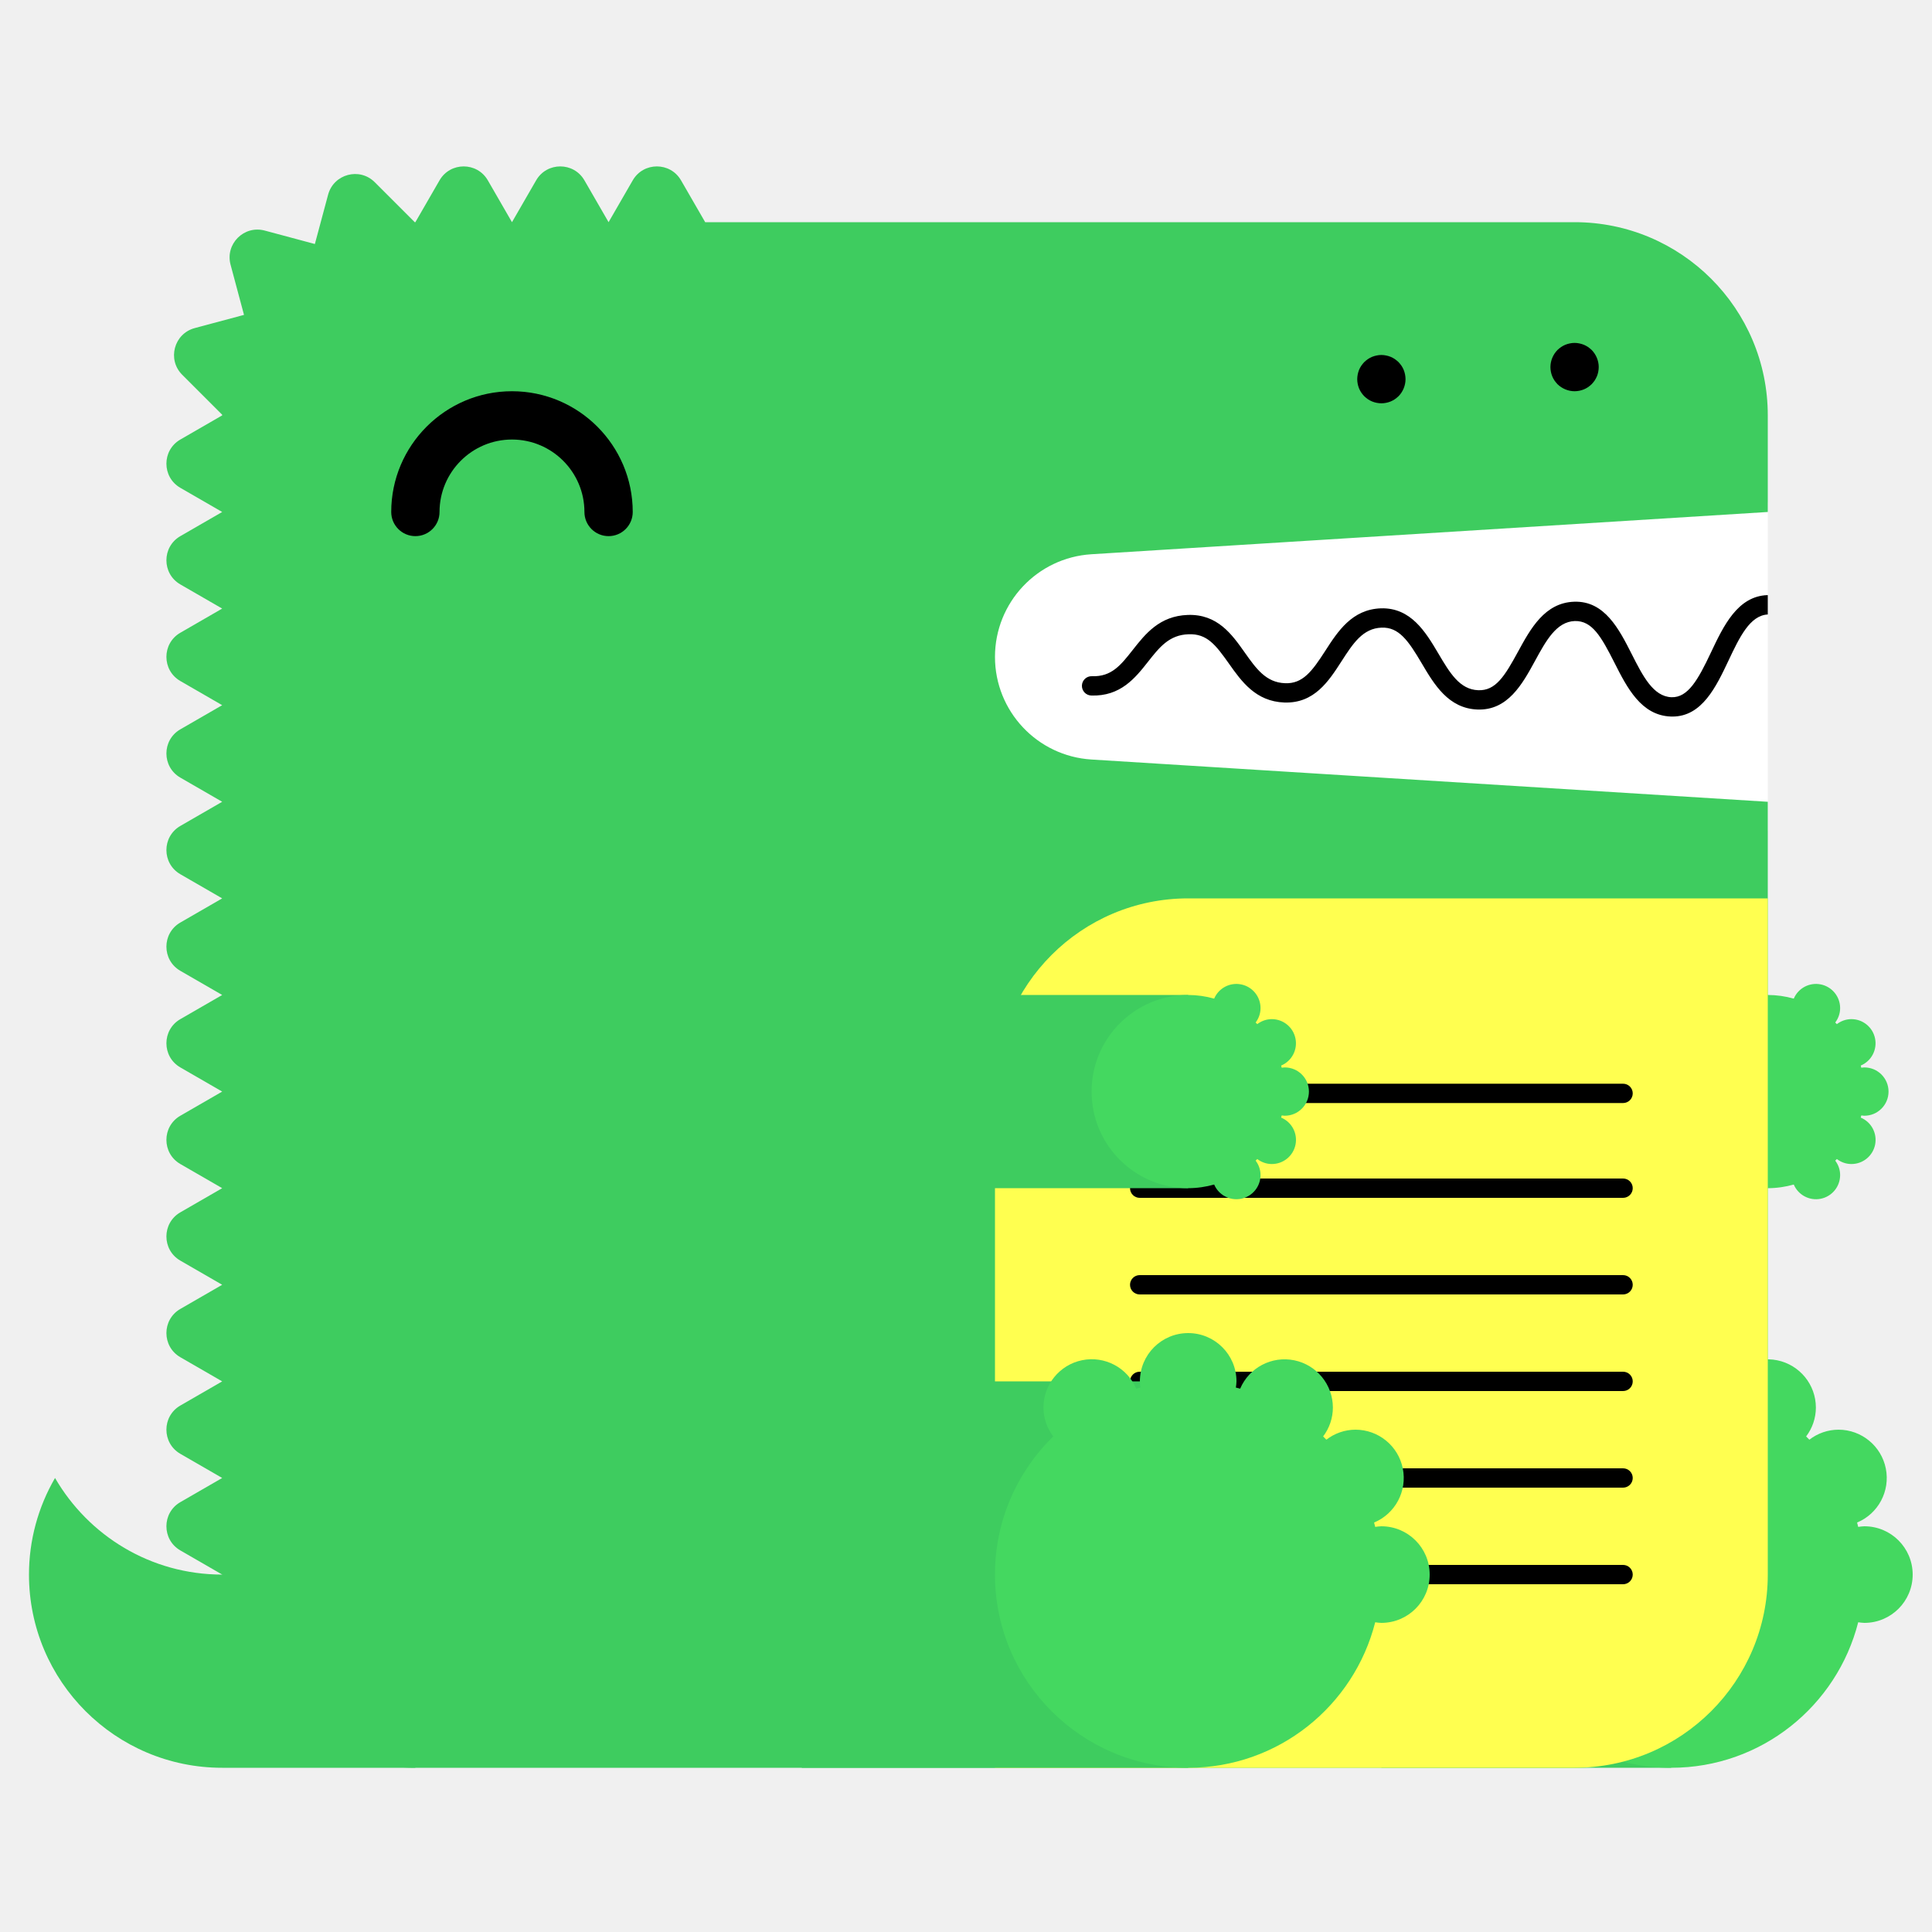
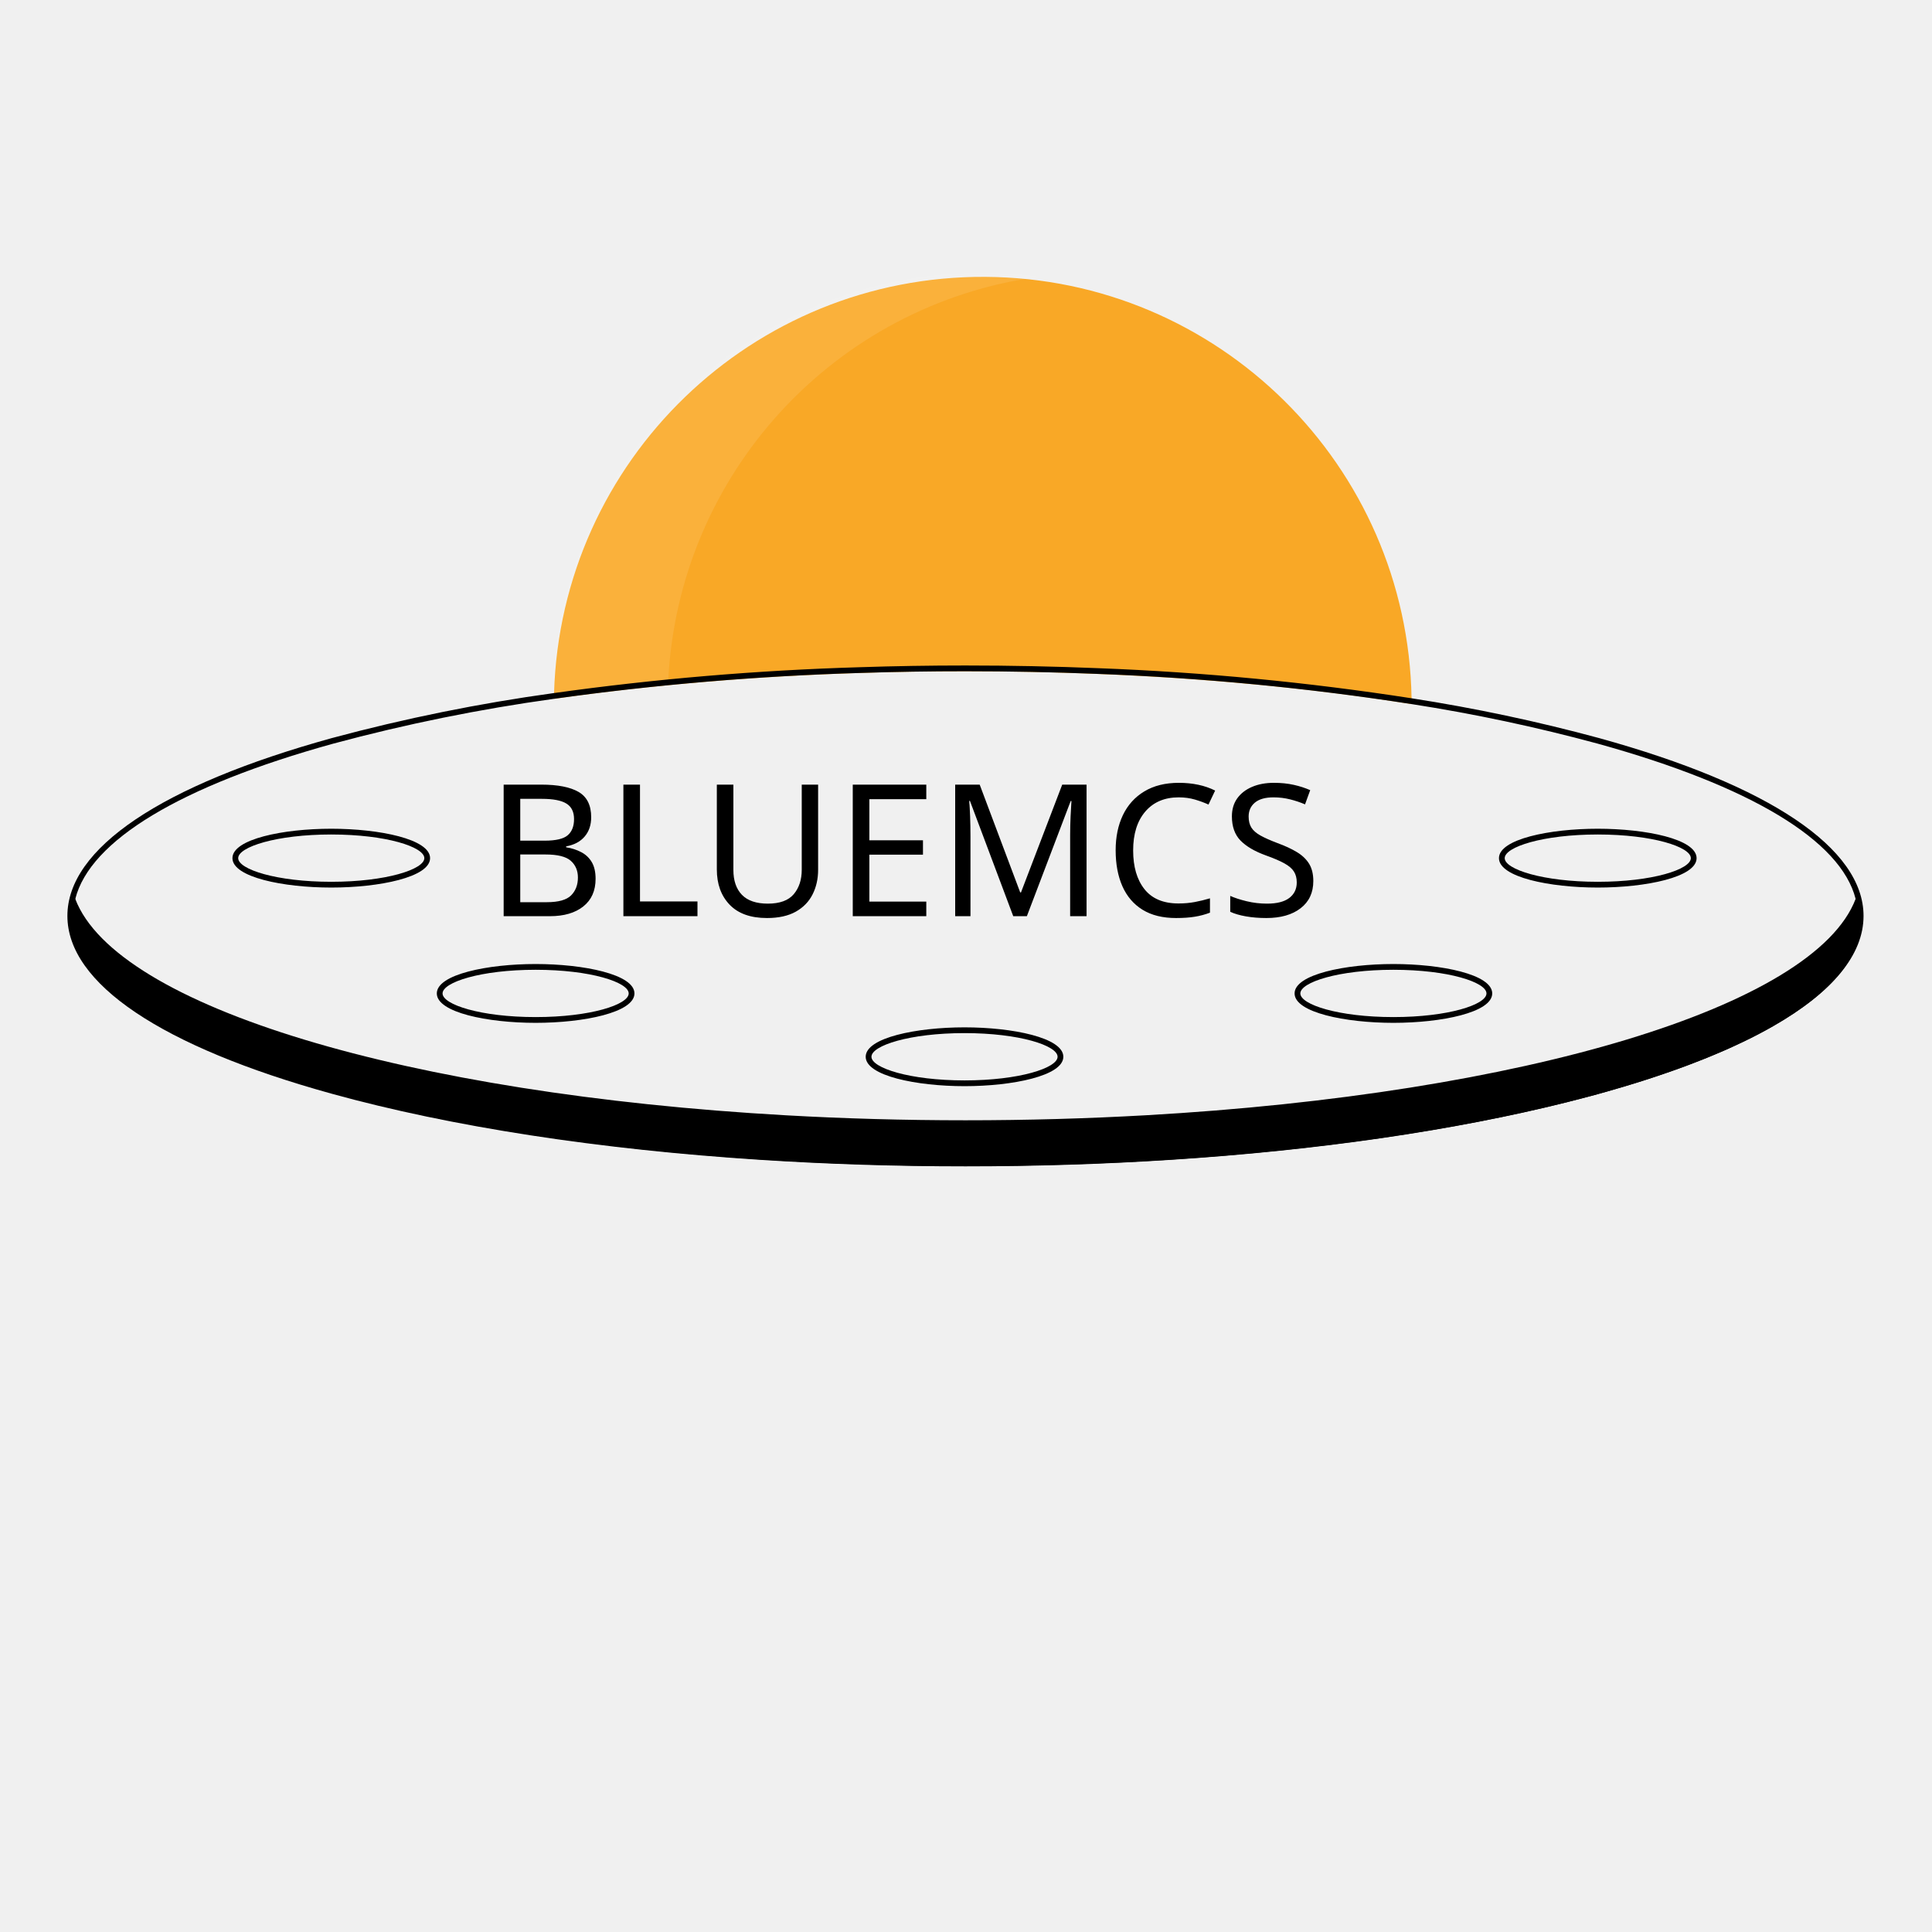
- <svg xmlns="http://www.w3.org/2000/svg" width="200" height="200" viewBox="0 0 200 200">
-   <g fill="none" fill-rule="evenodd">
-     <path fill="#FFF" d="M99 52h84v34H99z" />
-     <path d="M23 163c-7.398 0-13.843-4.027-17.303-10A19.886 19.886 0 0 0 3 163c0 11.046 8.954 20 20 20h20v-20H23z" fill="#3ECC5F" />
-     <path d="M112.98 57.376L183 53V43c0-11.046-8.954-20-20-20H73l-2.5-4.33c-1.112-1.925-3.889-1.925-5 0L63 23l-2.5-4.33c-1.111-1.925-3.889-1.925-5 0L53 23l-2.5-4.33c-1.111-1.925-3.889-1.925-5 0L43 23c-.022 0-.042.003-.065.003l-4.142-4.141c-1.57-1.571-4.252-.853-4.828 1.294l-1.369 5.104-5.192-1.392c-2.148-.575-4.111 1.389-3.535 3.536l1.39 5.193-5.102 1.367c-2.148.576-2.867 3.259-1.296 4.83l4.142 4.142c0 .021-.003.042-.003.064l-4.33 2.5c-1.925 1.111-1.925 3.889 0 5L23 53l-4.33 2.5c-1.925 1.111-1.925 3.889 0 5L23 63l-4.33 2.5c-1.925 1.111-1.925 3.889 0 5L23 73l-4.33 2.5c-1.925 1.111-1.925 3.889 0 5L23 83l-4.33 2.5c-1.925 1.111-1.925 3.889 0 5L23 93l-4.33 2.5c-1.925 1.111-1.925 3.889 0 5L23 103l-4.33 2.5c-1.925 1.111-1.925 3.889 0 5L23 113l-4.33 2.5c-1.925 1.111-1.925 3.889 0 5L23 123l-4.33 2.5c-1.925 1.111-1.925 3.889 0 5L23 133l-4.33 2.5c-1.925 1.111-1.925 3.889 0 5L23 143l-4.33 2.5c-1.925 1.111-1.925 3.889 0 5L23 153l-4.33 2.5c-1.925 1.111-1.925 3.889 0 5L23 163c0 11.046 8.954 20 20 20h120c11.046 0 20-8.954 20-20V83l-70.02-4.376A10.645 10.645 0 0 1 103 68c0-5.621 4.37-10.273 9.98-10.624" fill="#3ECC5F" />
-     <path fill="#3ECC5F" d="M143 183h30v-40h-30z" />
-     <path d="M193 158c-.219 0-.428.037-.639.064-.038-.15-.074-.301-.116-.451A5 5 0 0 0 190.32 148a4.96 4.96 0 0 0-3.016 1.036 26.531 26.531 0 0 0-.335-.336 4.955 4.955 0 0 0 1.011-2.987 5 5 0 0 0-9.599-1.959c-.148-.042-.297-.077-.445-.115.027-.211.064-.42.064-.639a5 5 0 0 0-5-5 5 5 0 0 0-5 5c0 .219.037.428.064.639-.148.038-.297.073-.445.115a4.998 4.998 0 0 0-9.599 1.959c0 1.125.384 2.151 1.011 2.987-3.717 3.632-6.031 8.693-6.031 14.3 0 11.046 8.954 20 20 20 9.339 0 17.16-6.41 19.361-15.064.211.027.42.064.639.064a5 5 0 0 0 5-5 5 5 0 0 0-5-5" fill="#44D860" />
-     <path fill="#3ECC5F" d="M153 123h30v-20h-30z" />
-     <path d="M193 115.5a2.5 2.5 0 1 0 0-5c-.109 0-.214.019-.319.032-.02-.075-.037-.15-.058-.225a2.501 2.501 0 0 0-.963-4.807c-.569 0-1.088.197-1.508.518a6.653 6.653 0 0 0-.168-.168c.314-.417.506-.931.506-1.494a2.5 2.5 0 0 0-4.8-.979A9.987 9.987 0 0 0 183 103c-5.522 0-10 4.478-10 10s4.478 10 10 10c.934 0 1.833-.138 2.69-.377a2.5 2.5 0 0 0 4.8-.979c0-.563-.192-1.077-.506-1.494.057-.055.113-.111.168-.168.42.321.939.518 1.508.518a2.5 2.5 0 0 0 .963-4.807c.021-.074.038-.15.058-.225.105.013.21.032.319.032" fill="#44D860" />
-     <path d="M63 55.5a2.5 2.5 0 0 1-2.5-2.5c0-4.136-3.364-7.5-7.5-7.5s-7.5 3.364-7.5 7.5a2.5 2.5 0 1 1-5 0c0-6.893 5.607-12.5 12.5-12.5S65.5 46.107 65.5 53a2.5 2.5 0 0 1-2.5 2.5" fill="#000" />
-     <path d="M103 183h60c11.046 0 20-8.954 20-20V93h-60c-11.046 0-20 8.954-20 20v70z" fill="#FFFF50" />
-     <path d="M168.02 124h-50.04a1 1 0 1 1 0-2h50.04a1 1 0 1 1 0 2m0 20h-50.04a1 1 0 1 1 0-2h50.04a1 1 0 1 1 0 2m0 20h-50.04a1 1 0 1 1 0-2h50.04a1 1 0 1 1 0 2m0-49.814h-50.04a1 1 0 1 1 0-2h50.04a1 1 0 1 1 0 2m0 19.814h-50.04a1 1 0 1 1 0-2h50.04a1 1 0 1 1 0 2m0 20h-50.04a1 1 0 1 1 0-2h50.04a1 1 0 1 1 0 2M183 61.611c-.012 0-.022-.006-.034-.005-3.09.105-4.552 3.196-5.842 5.923-1.346 2.85-2.387 4.703-4.093 4.647-1.889-.068-2.969-2.202-4.113-4.46-1.314-2.594-2.814-5.536-5.963-5.426-3.046.104-4.513 2.794-5.807 5.167-1.377 2.528-2.314 4.065-4.121 3.994-1.927-.07-2.951-1.805-4.136-3.813-1.321-2.236-2.848-4.75-5.936-4.664-2.994.103-4.465 2.385-5.763 4.4-1.373 2.13-2.335 3.428-4.165 3.351-1.973-.07-2.992-1.51-4.171-3.177-1.324-1.873-2.816-3.993-5.895-3.89-2.928.1-4.399 1.97-5.696 3.618-1.232 1.564-2.194 2.802-4.229 2.724a1 1 0 0 0-.072 2c3.017.101 4.545-1.8 5.872-3.487 1.177-1.496 2.193-2.787 4.193-2.855 1.926-.082 2.829 1.115 4.195 3.045 1.297 1.834 2.769 3.914 5.731 4.021 3.103.104 4.596-2.215 5.918-4.267 1.182-1.834 2.202-3.417 4.15-3.484 1.793-.067 2.769 1.35 4.145 3.681 1.297 2.197 2.766 4.686 5.787 4.796 3.125.108 4.634-2.62 5.949-5.035 1.139-2.088 2.214-4.06 4.119-4.126 1.793-.042 2.728 1.595 4.111 4.33 1.292 2.553 2.757 5.445 5.825 5.556l.169.003c3.064 0 4.518-3.075 5.805-5.794 1.139-2.41 2.217-4.68 4.067-4.773v-2z" fill="#000" />
-     <path fill="#3ECC5F" d="M83 183h40v-40H83z" />
-     <path d="M143 158c-.219 0-.428.037-.639.064-.038-.15-.074-.301-.116-.451A5 5 0 0 0 140.32 148a4.96 4.96 0 0 0-3.016 1.036 26.531 26.531 0 0 0-.335-.336 4.955 4.955 0 0 0 1.011-2.987 5 5 0 0 0-9.599-1.959c-.148-.042-.297-.077-.445-.115.027-.211.064-.42.064-.639a5 5 0 0 0-5-5 5 5 0 0 0-5 5c0 .219.037.428.064.639-.148.038-.297.073-.445.115a4.998 4.998 0 0 0-9.599 1.959c0 1.125.384 2.151 1.011 2.987-3.717 3.632-6.031 8.693-6.031 14.3 0 11.046 8.954 20 20 20 9.339 0 17.16-6.41 19.361-15.064.211.027.42.064.639.064a5 5 0 0 0 5-5 5 5 0 0 0-5-5" fill="#44D860" />
-     <path fill="#3ECC5F" d="M83 123h40v-20H83z" />
-     <path d="M133 115.5a2.5 2.5 0 1 0 0-5c-.109 0-.214.019-.319.032-.02-.075-.037-.15-.058-.225a2.501 2.501 0 0 0-.963-4.807c-.569 0-1.088.197-1.508.518a6.653 6.653 0 0 0-.168-.168c.314-.417.506-.931.506-1.494a2.5 2.5 0 0 0-4.8-.979A9.987 9.987 0 0 0 123 103c-5.522 0-10 4.478-10 10s4.478 10 10 10c.934 0 1.833-.138 2.69-.377a2.5 2.5 0 0 0 4.8-.979c0-.563-.192-1.077-.506-1.494.057-.055.113-.111.168-.168.42.321.939.518 1.508.518a2.5 2.5 0 0 0 .963-4.807c.021-.074.038-.15.058-.225.105.013.21.032.319.032" fill="#44D860" />
-     <path d="M143 41.75c-.16 0-.33-.02-.49-.05a2.52 2.52 0 0 1-.47-.14c-.15-.06-.29-.14-.431-.23-.13-.09-.259-.2-.38-.31-.109-.12-.219-.24-.309-.38s-.17-.28-.231-.43a2.619 2.619 0 0 1-.189-.96c0-.16.02-.33.05-.49.03-.16.08-.31.139-.47.061-.15.141-.29.231-.43.09-.13.2-.26.309-.38.121-.11.25-.22.38-.31.141-.09.281-.17.431-.23.149-.06.31-.11.47-.14.32-.07.65-.07.98 0 .159.03.32.08.47.14.149.06.29.14.43.23.13.09.259.2.38.31.11.12.22.25.31.38.09.14.17.28.23.43.06.16.11.31.14.47.029.16.05.33.05.49 0 .66-.271 1.31-.73 1.77-.121.11-.25.22-.38.31-.14.09-.281.17-.43.23a2.565 2.565 0 0 1-.96.19m20-1.25c-.66 0-1.3-.27-1.771-.73a3.802 3.802 0 0 1-.309-.38c-.09-.14-.17-.28-.231-.43a2.619 2.619 0 0 1-.189-.96c0-.66.27-1.3.729-1.77.121-.11.25-.22.38-.31.141-.09.281-.17.431-.23.149-.06.31-.11.47-.14.32-.07.66-.07.98 0 .159.03.32.08.47.14.149.06.29.14.43.23.13.09.259.2.38.31.459.47.73 1.11.73 1.77 0 .16-.021.33-.05.49-.03.16-.08.32-.14.47-.07.15-.14.29-.23.43-.09.13-.2.26-.31.38-.121.11-.25.22-.38.31-.14.09-.281.17-.43.23a2.565 2.565 0 0 1-.96.19" fill="#000" />
+ <svg xmlns="http://www.w3.org/2000/svg" width="200" height="200" viewBox="0 0 200 200" version="1.1" id="svg15">
+   <defs id="defs15" />
+   <g id="g16" transform="matrix(0.2979747,0,0,0.2979747,288.6945,55.5406)">
+     <path d="m -478.442,58.216 c -46.62,-7.44 -99.71,-11.41 -155,-11.41 -50.6,0 -99.35,3.32 -142.98,9.58 0.01,-0.67 0.02,-1.34 0.05,-2.01 a 148.999,148.999 0 0 1 297.91,1.82 c 0.01,0.68 0.02,1.35 0.02,2.02 z" fill="#f9a826" id="path1-3" />
+     <g opacity="0.1" id="g2" transform="translate(-945.4416,-91.58796)">
+       <path d="M 601.285,82.144 A 149.047,149.047 0 0 0 432.353,225.373 c -0.03,0.67 -0.04,1.34 -0.05,2.01 12.962,-1.86 26.385,-3.454 40.165,-4.784 A 149.022,149.022 0 0 1 601.285,82.144 Z" transform="translate(-263.7342,-80.80301)" fill="#ffffff" id="path2-9" />
+     </g>
+     <path d="m -413.261,70.036 a 600.121,600.121 0 0 0 -65.2,-13.84 943.364,943.364 0 0 0 -108.74,-10.45 c -15.17,-0.62 -30.62,-0.94 -46.24,-0.94 -12.38,0 -24.66,0.2 -36.77,0.6 a 973.29,973.29 0 0 0 -106.16,8.97 624.292,624.292 0 0 0 -77.25,15.66 c -59.21,16.37 -91.82,38.31 -91.82,61.77 0,23.46 32.61,45.4 91.82,61.77 41.64,11.52 92.98,19.37 148.92,22.97 23.09,1.5 46.96,2.26 71.26,2.26 24.38,0 48.33,-0.77 71.49,-2.27 50.91,-3.29 98.01,-10.1 137.43,-20 0.21,-0.06 0.41,-0.11 0.62,-0.16 2.66,-0.66 5.28,-1.35 7.87,-2.04 0.93,-0.26 1.85,-0.51 2.77,-0.76 a 0.978,0.978 0 0 1 0.16,-0.05 c 0.88,-0.24 1.75,-0.49 2.62,-0.73 1.74,-0.5 3.46,-0.99 5.15,-1.5 0.08,-0.02 0.15,-0.04 0.22,-0.06 1.47,-0.44 2.91,-0.88 4.34,-1.32 1.17,-0.37 2.33,-0.73 3.48,-1.1 q 1.261,-0.405 2.49,-0.81 c 0.6,-0.2 1.19,-0.39 1.77,-0.59 0.79,-0.26 1.58,-0.53 2.36,-0.8 0.33,-0.11 0.66,-0.22 0.98,-0.34 0.75,-0.25 1.48,-0.51 2.21,-0.77 0.79,-0.28 1.58,-0.57 2.36,-0.85 0.65,-0.23 1.3,-0.47 1.94,-0.71 0.54,-0.21 1.07,-0.41 1.61,-0.61 1.47,-0.55 2.91,-1.12 4.33,-1.68 0.71,-0.29 1.42,-0.57 2.12,-0.86 0.69,-0.28 1.39,-0.57 2.07,-0.86 q 1.679,-0.705 3.3,-1.41 c 0.52,-0.24 1.05,-0.47 1.56,-0.69 0.39,-0.18 0.77,-0.35 1.16,-0.53 0.28,-0.12 0.56,-0.25 0.83,-0.38 1.01,-0.46 2.01,-0.93 2.99,-1.4 q 5.64,-2.7 10.53,-5.52 c 20.45,-11.71 31.24,-24.7 31.24,-38.2 -6e-5,-23.46 -32.61,-45.4 -91.82,-61.77 z m -0.54,121.62 c -41.69,11.53 -93.17,19.38 -149.26,22.95 -22.81,1.45 -46.39,2.2 -70.38,2.2 -23.91,0 -47.41,-0.74 -70.15,-2.19 -56.18,-3.56 -107.74,-11.41 -149.49,-22.96 -58.27,-16.12 -90.36,-37.37 -90.36,-59.85 a 24.118,24.118 0 0 1 0.74,-5.89 c 5.1,-20.28 36.47,-39.26 89.62,-53.96 a 623.806,623.806 0 0 1 76.66,-15.57 976.027,976.027 0 0 1 106.8,-9 q 17.881,-0.585 36.18,-0.58 c 15.41,0 30.65,0.31 45.63,0.91 a 941.367,941.367 0 0 1 109.37,10.5 598.858,598.858 0 0 1 64.64,13.74 c 53.14,14.7 84.5,33.67 89.61,53.94 a 23.822,23.822 0 0 1 0.75,5.91 c 0,22.48 -32.09,43.73 -90.36,59.85 z" fill="#3f3d56" id="path3-9" style="fill:#000000" />
+     <path d="m -322.011,132.716 c 0,13.36 -11.01,26 -30.67,37.29 -3.27,1.88 -6.79,3.72 -10.53,5.52 -0.98,0.47 -1.98,0.94 -2.99,1.4 -0.27,0.13 -0.55,0.26 -0.83,0.38 -0.39,0.18 -0.77,0.35 -1.16,0.53 -0.51,0.22 -1.04,0.45 -1.56,0.69 q -1.62,0.705 -3.3,1.41 c -0.68,0.29 -1.38,0.58 -2.07,0.86 -0.7,0.29 -1.41,0.57 -2.12,0.86 -1.42,0.56 -2.86,1.13 -4.33,1.68 -0.54,0.2 -1.07,0.4 -1.61,0.61 -0.64,0.24 -1.29,0.48 -1.94,0.71 -0.78,0.28 -1.57,0.57 -2.36,0.85 -0.73,0.26 -1.46,0.52 -2.21,0.77 -0.32,0.12 -0.65,0.23 -0.98,0.34 -0.78,0.27 -1.57,0.54 -2.36,0.8 -0.58,0.2 -1.17,0.39 -1.77,0.59 q -1.23,0.405 -2.49,0.81 c -1.15,0.37 -2.31,0.73 -3.48,1.1 -1.43,0.44 -2.87,0.88 -4.34,1.32 -0.07,0.02 -0.14,0.04 -0.22,0.06 -1.69,0.51 -3.41,1 -5.15,1.5 -0.87,0.24 -1.74,0.49 -2.62,0.73 a 0.978,0.978 0 0 0 -0.16,0.05 c -0.92,0.25 -1.84,0.5 -2.77,0.76 -2.58,0.68 -5.21,1.37 -7.87,2.04 -0.21,0.05 -0.41,0.1 -0.62,0.16 -38.35,9.58 -85.4,16.56 -137.47,19.93 -22.81,1.47 -46.59,2.25 -71.02,2.25 -24.65,0 -48.63,-0.79 -71.62,-2.29 -137.24,-8.95 -239.38,-43.03 -239.38,-83.71 a 25.072,25.072 0 0 1 1.12,-7.3 c 0.06,0.17 0.12,0.33 0.19,0.5 14.27,37.48 115.54,67.77 246.94,75.16 20.13,1.14 40.98,1.73 62.32,1.73 21.43,0 42.36,-0.6 62.57,-1.74 131.29,-7.42 232.46,-37.72 246.68,-75.17 q 0.36,-0.9 0.63,-1.8 a 25.305,25.305 0 0 1 1.55,8.62 z" fill="#3f3d56" id="path4-7" style="fill:#000000" />
+     <path d="m -853.772,121.952 c -16.643,0 -34.331,-3.581 -34.331,-10.217 0,-6.636 17.688,-10.217 34.331,-10.217 16.643,0 34.331,3.581 34.331,10.217 0,6.636 -17.688,10.217 -34.331,10.217 z m 0,-18.434 c -19.053,0 -32.331,4.331 -32.331,8.217 0,3.886 13.278,8.217 32.331,8.217 19.053,0 32.331,-4.331 32.331,-8.217 0,-3.886 -13.278,-8.217 -32.331,-8.217 z" fill="#3f3d56" id="path5-0" style="fill:#000000" />
+     <path d="m -782.772,168.952 c -16.643,0 -34.331,-3.581 -34.331,-10.217 0,-6.636 17.688,-10.217 34.331,-10.217 16.643,0 34.331,3.581 34.331,10.217 0,6.636 -17.688,10.217 -34.331,10.217 z m 0,-18.434 c -19.053,0 -32.331,4.331 -32.331,8.217 0,3.886 13.278,8.217 32.331,8.217 19.053,0 32.331,-4.331 32.331,-8.217 0,-3.886 -13.278,-8.217 -32.331,-8.217 z" fill="#3f3d56" id="path6-3" style="fill:#000000" />
+     <path d="m -413.772,121.952 c -16.643,0 -34.331,-3.581 -34.331,-10.217 0,-6.636 17.688,-10.217 34.331,-10.217 16.643,0 34.331,3.581 34.331,10.217 0,6.636 -17.688,10.217 -34.331,10.217 z m 0,-18.434 c -19.053,0 -32.331,4.331 -32.331,8.217 0,3.886 13.278,8.217 32.331,8.217 19.053,0 32.331,-4.331 32.331,-8.217 0,-3.886 -13.278,-8.217 -32.331,-8.217 z" fill="#3f3d56" id="path7-9" style="fill:#000000" />
+     <path d="m -484.772,168.952 c -16.643,0 -34.331,-3.581 -34.331,-10.217 0,-6.636 17.688,-10.217 34.331,-10.217 16.643,0 34.331,3.581 34.331,10.217 0,6.636 -17.688,10.217 -34.331,10.217 z m 0,-18.434 c -19.053,0 -32.331,4.331 -32.331,8.217 0,3.886 13.278,8.217 32.331,8.217 19.053,0 32.331,-4.331 32.331,-8.217 0,-3.886 -13.278,-8.217 -32.331,-8.217 z" fill="#3f3d56" id="path8-8" style="fill:#000000" />
+     <path d="m -633.772,190.952 c -16.643,0 -34.331,-3.581 -34.331,-10.217 0,-6.636 17.688,-10.217 34.331,-10.217 16.643,0 34.331,3.581 34.331,10.217 0,6.636 -17.688,10.217 -34.331,10.217 z m 0,-18.434 c -19.053,0 -32.331,4.331 -32.331,8.217 0,3.886 13.278,8.217 32.331,8.217 19.053,0 32.331,-4.331 32.331,-8.217 0,-3.886 -13.278,-8.217 -32.331,-8.217 z" fill="#3f3d56" id="path9-6" style="fill:#000000" />
+     <text xml:space="preserve" style="font-size:64px;font-family:Nasalization;-inkscape-font-specification:Nasalization;fill:#000000" x="-800.082" y="131.9" id="text28">
+       <tspan id="tspan28" x="-800.082" y="131.9">BLUEMCS</tspan>
+     </text>
  </g>
</svg>
